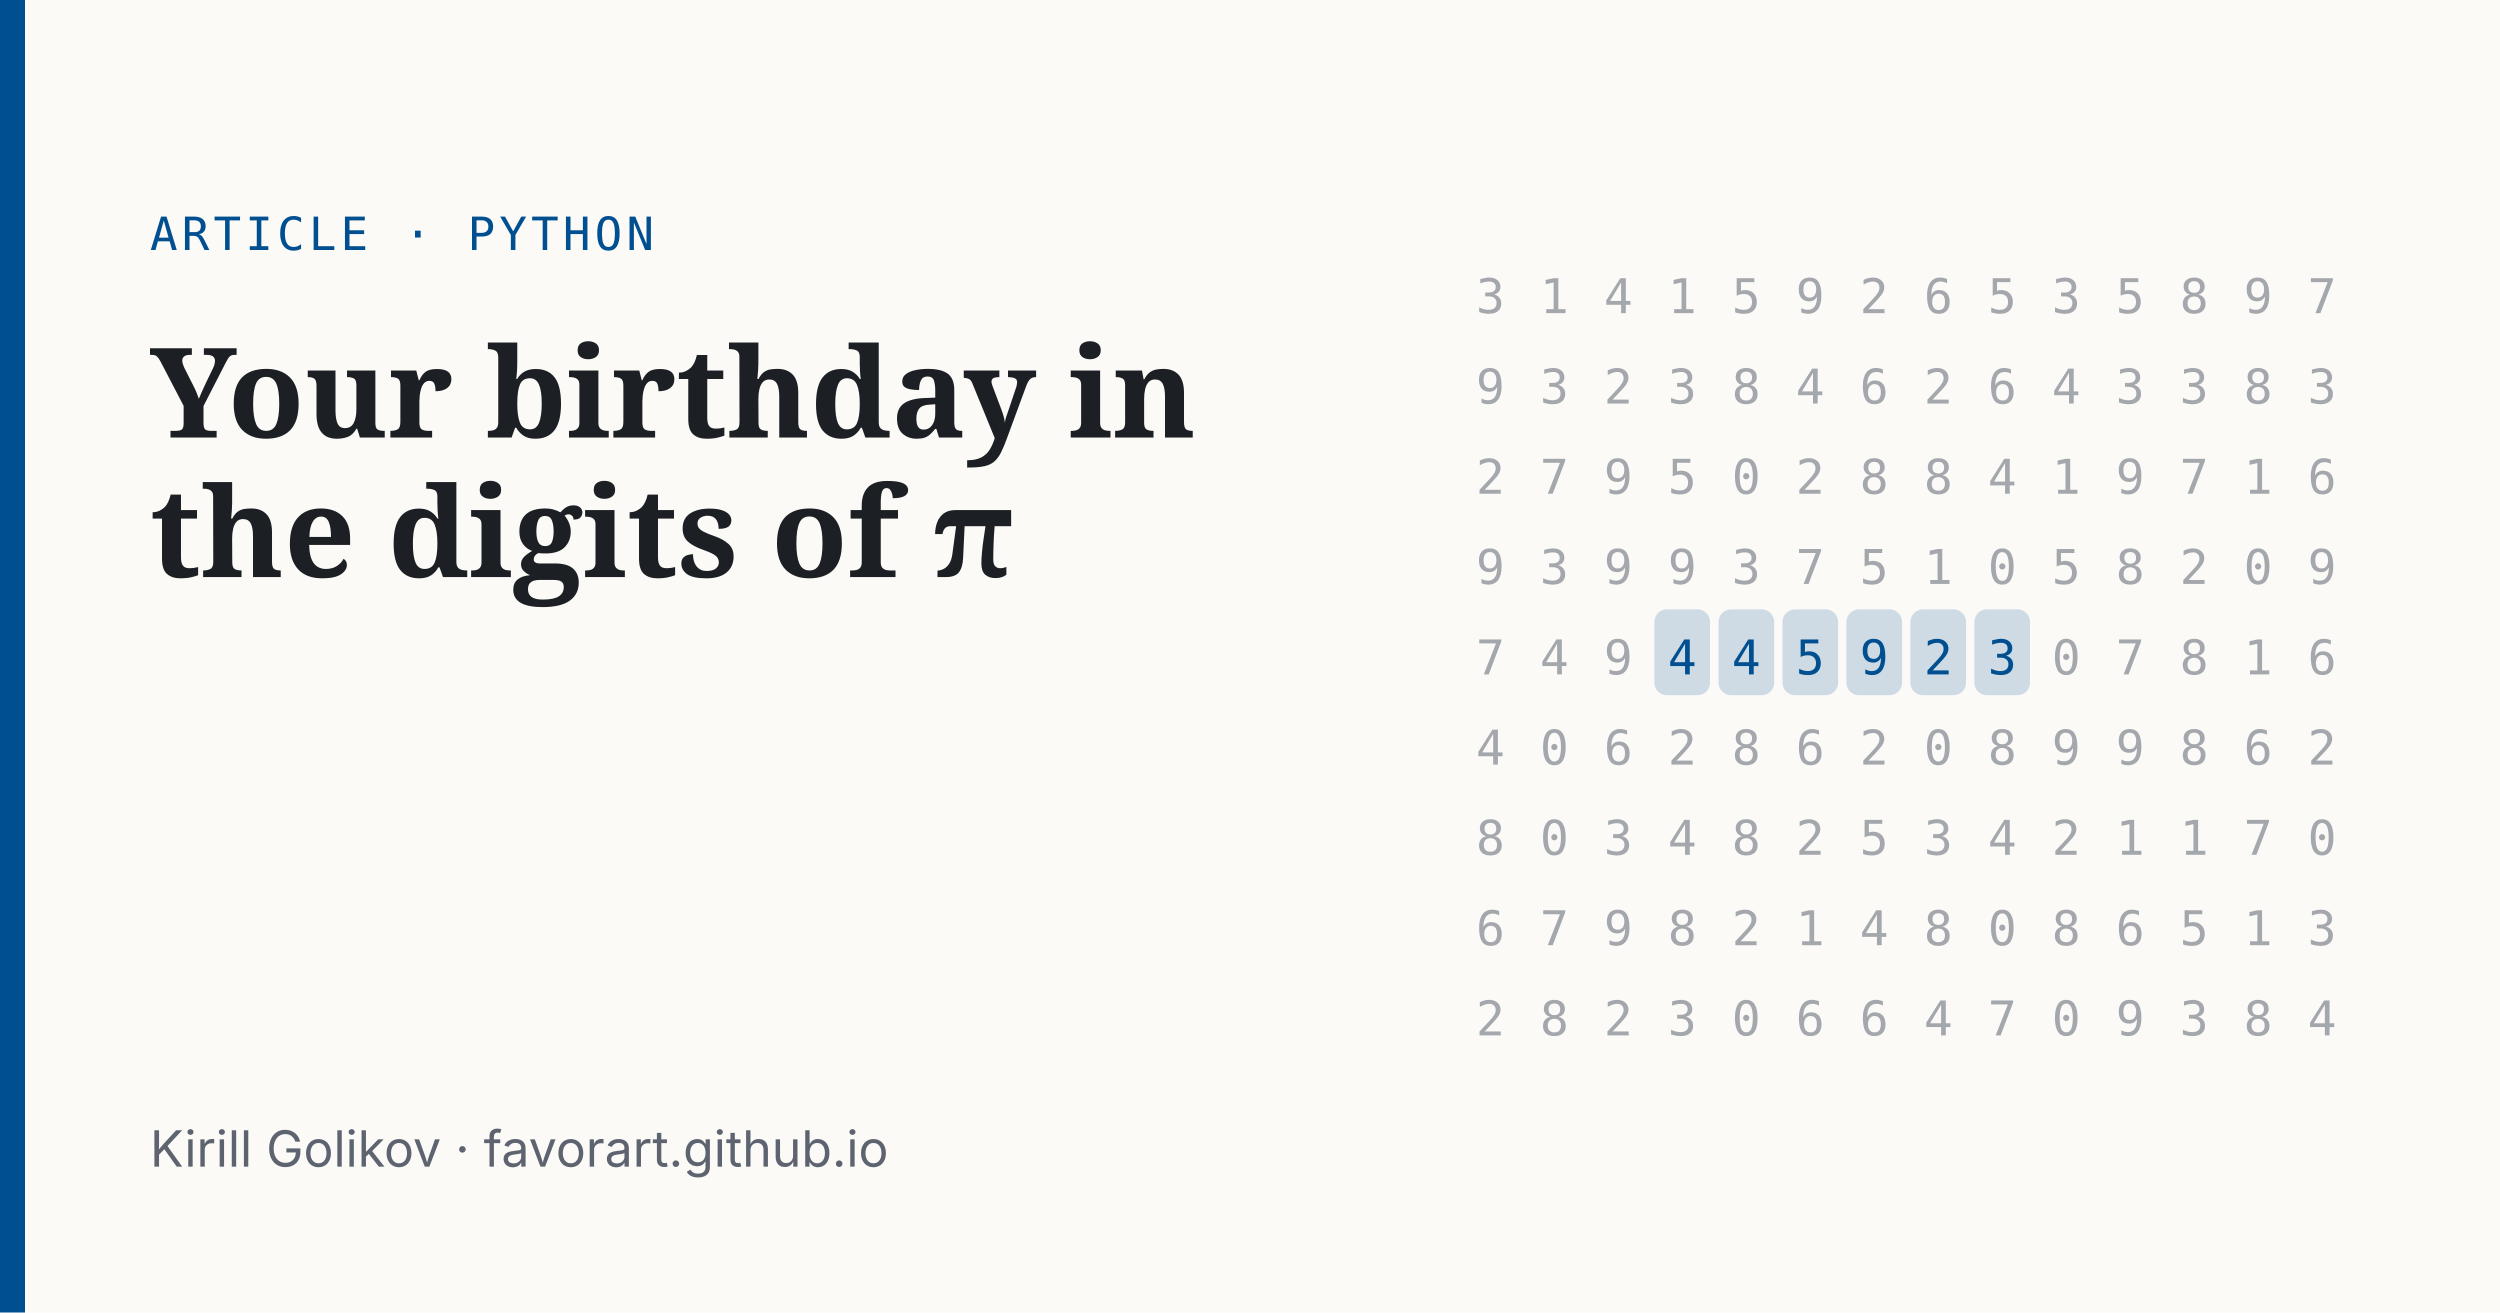
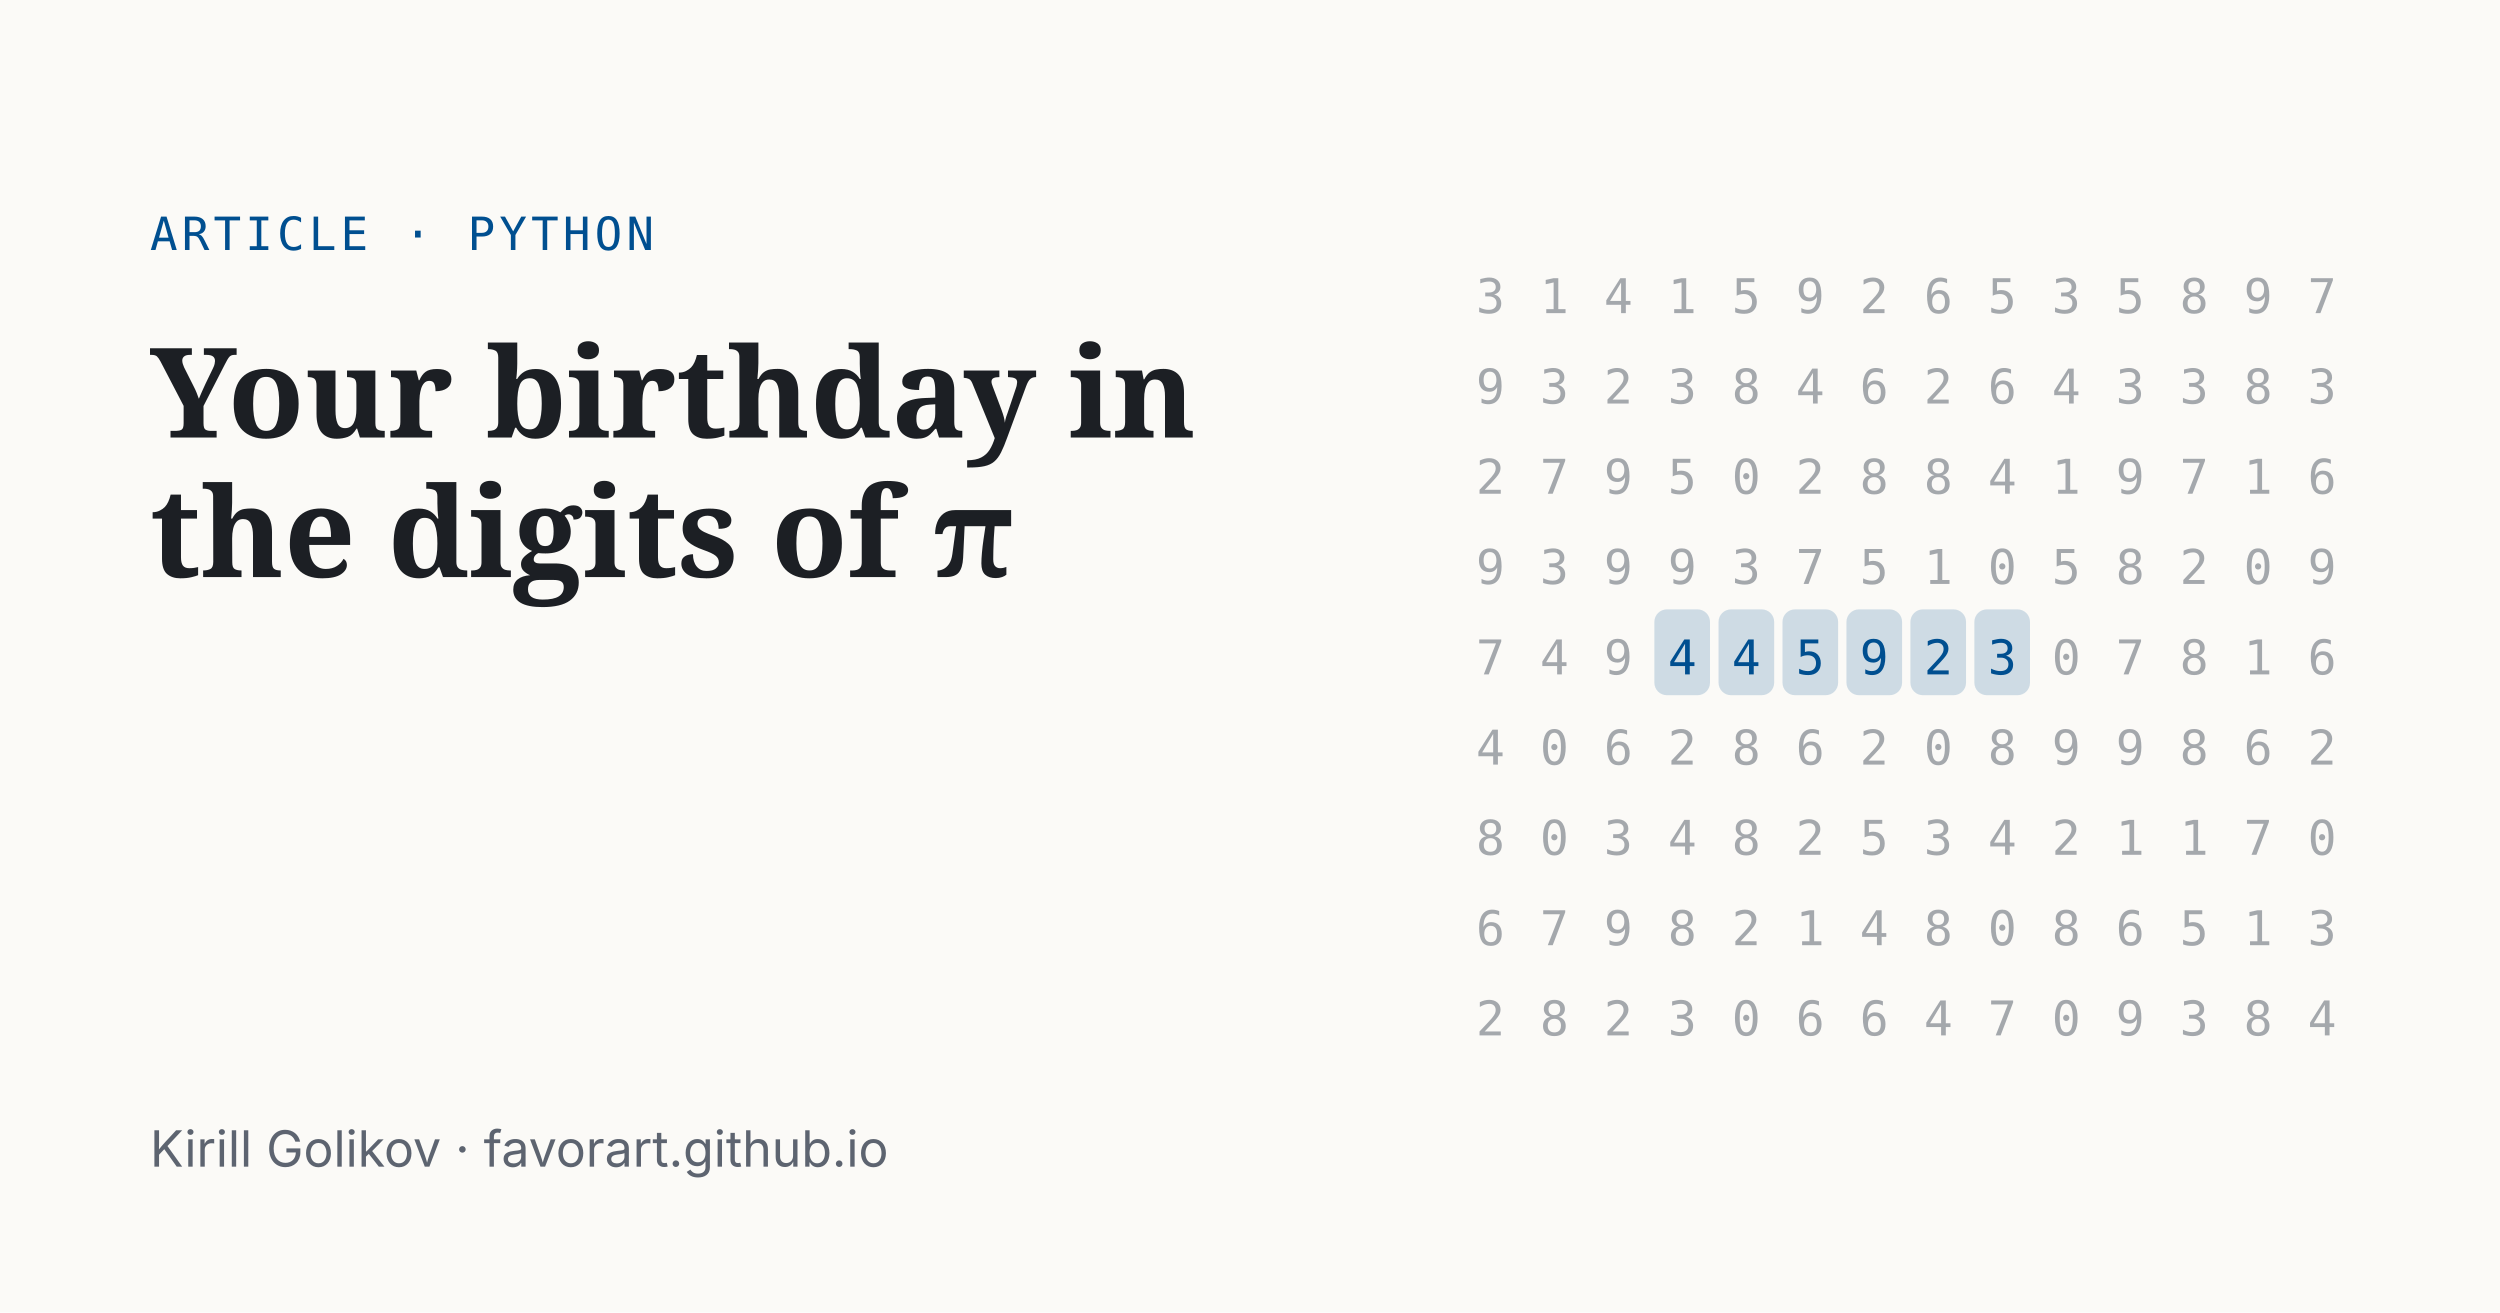
<svg xmlns="http://www.w3.org/2000/svg" width="1200" height="630" viewBox="0 0 1200 630">
  <rect width="1200" height="630" fill="#fbfaf7" />
  <text x="715.4" y="150.3" text-anchor="middle" font-family="'JetBrains Mono', Consolas, monospace" font-size="23" fill="#5d6470" opacity=".55">3</text>
  <text x="746.1" y="150.3" text-anchor="middle" font-family="'JetBrains Mono', Consolas, monospace" font-size="23" fill="#5d6470" opacity=".55">1</text>
  <text x="776.8" y="150.3" text-anchor="middle" font-family="'JetBrains Mono', Consolas, monospace" font-size="23" fill="#5d6470" opacity=".55">4</text>
  <text x="807.5" y="150.3" text-anchor="middle" font-family="'JetBrains Mono', Consolas, monospace" font-size="23" fill="#5d6470" opacity=".55">1</text>
  <text x="838.2" y="150.3" text-anchor="middle" font-family="'JetBrains Mono', Consolas, monospace" font-size="23" fill="#5d6470" opacity=".55">5</text>
  <text x="868.9" y="150.3" text-anchor="middle" font-family="'JetBrains Mono', Consolas, monospace" font-size="23" fill="#5d6470" opacity=".55">9</text>
  <text x="899.6" y="150.3" text-anchor="middle" font-family="'JetBrains Mono', Consolas, monospace" font-size="23" fill="#5d6470" opacity=".55">2</text>
  <text x="930.4" y="150.3" text-anchor="middle" font-family="'JetBrains Mono', Consolas, monospace" font-size="23" fill="#5d6470" opacity=".55">6</text>
  <text x="961.1" y="150.3" text-anchor="middle" font-family="'JetBrains Mono', Consolas, monospace" font-size="23" fill="#5d6470" opacity=".55">5</text>
  <text x="991.8" y="150.3" text-anchor="middle" font-family="'JetBrains Mono', Consolas, monospace" font-size="23" fill="#5d6470" opacity=".55">3</text>
  <text x="1022.5" y="150.3" text-anchor="middle" font-family="'JetBrains Mono', Consolas, monospace" font-size="23" fill="#5d6470" opacity=".55">5</text>
  <text x="1053.2" y="150.3" text-anchor="middle" font-family="'JetBrains Mono', Consolas, monospace" font-size="23" fill="#5d6470" opacity=".55">8</text>
  <text x="1083.9" y="150.3" text-anchor="middle" font-family="'JetBrains Mono', Consolas, monospace" font-size="23" fill="#5d6470" opacity=".55">9</text>
  <text x="1114.6" y="150.3" text-anchor="middle" font-family="'JetBrains Mono', Consolas, monospace" font-size="23" fill="#5d6470" opacity=".55">7</text>
  <text x="715.4" y="193.7" text-anchor="middle" font-family="'JetBrains Mono', Consolas, monospace" font-size="23" fill="#5d6470" opacity=".55">9</text>
  <text x="746.1" y="193.7" text-anchor="middle" font-family="'JetBrains Mono', Consolas, monospace" font-size="23" fill="#5d6470" opacity=".55">3</text>
  <text x="776.8" y="193.7" text-anchor="middle" font-family="'JetBrains Mono', Consolas, monospace" font-size="23" fill="#5d6470" opacity=".55">2</text>
  <text x="807.5" y="193.7" text-anchor="middle" font-family="'JetBrains Mono', Consolas, monospace" font-size="23" fill="#5d6470" opacity=".55">3</text>
  <text x="838.2" y="193.7" text-anchor="middle" font-family="'JetBrains Mono', Consolas, monospace" font-size="23" fill="#5d6470" opacity=".55">8</text>
  <text x="868.9" y="193.7" text-anchor="middle" font-family="'JetBrains Mono', Consolas, monospace" font-size="23" fill="#5d6470" opacity=".55">4</text>
  <text x="899.6" y="193.7" text-anchor="middle" font-family="'JetBrains Mono', Consolas, monospace" font-size="23" fill="#5d6470" opacity=".55">6</text>
  <text x="930.4" y="193.7" text-anchor="middle" font-family="'JetBrains Mono', Consolas, monospace" font-size="23" fill="#5d6470" opacity=".55">2</text>
  <text x="961.1" y="193.7" text-anchor="middle" font-family="'JetBrains Mono', Consolas, monospace" font-size="23" fill="#5d6470" opacity=".55">6</text>
  <text x="991.8" y="193.7" text-anchor="middle" font-family="'JetBrains Mono', Consolas, monospace" font-size="23" fill="#5d6470" opacity=".55">4</text>
  <text x="1022.5" y="193.7" text-anchor="middle" font-family="'JetBrains Mono', Consolas, monospace" font-size="23" fill="#5d6470" opacity=".55">3</text>
  <text x="1053.2" y="193.7" text-anchor="middle" font-family="'JetBrains Mono', Consolas, monospace" font-size="23" fill="#5d6470" opacity=".55">3</text>
  <text x="1083.9" y="193.7" text-anchor="middle" font-family="'JetBrains Mono', Consolas, monospace" font-size="23" fill="#5d6470" opacity=".55">8</text>
  <text x="1114.6" y="193.7" text-anchor="middle" font-family="'JetBrains Mono', Consolas, monospace" font-size="23" fill="#5d6470" opacity=".55">3</text>
  <text x="715.4" y="237.0" text-anchor="middle" font-family="'JetBrains Mono', Consolas, monospace" font-size="23" fill="#5d6470" opacity=".55">2</text>
  <text x="746.1" y="237.0" text-anchor="middle" font-family="'JetBrains Mono', Consolas, monospace" font-size="23" fill="#5d6470" opacity=".55">7</text>
  <text x="776.8" y="237.0" text-anchor="middle" font-family="'JetBrains Mono', Consolas, monospace" font-size="23" fill="#5d6470" opacity=".55">9</text>
  <text x="807.5" y="237.0" text-anchor="middle" font-family="'JetBrains Mono', Consolas, monospace" font-size="23" fill="#5d6470" opacity=".55">5</text>
  <text x="838.2" y="237.0" text-anchor="middle" font-family="'JetBrains Mono', Consolas, monospace" font-size="23" fill="#5d6470" opacity=".55">0</text>
  <text x="868.9" y="237.0" text-anchor="middle" font-family="'JetBrains Mono', Consolas, monospace" font-size="23" fill="#5d6470" opacity=".55">2</text>
  <text x="899.6" y="237.0" text-anchor="middle" font-family="'JetBrains Mono', Consolas, monospace" font-size="23" fill="#5d6470" opacity=".55">8</text>
  <text x="930.4" y="237.0" text-anchor="middle" font-family="'JetBrains Mono', Consolas, monospace" font-size="23" fill="#5d6470" opacity=".55">8</text>
  <text x="961.1" y="237.0" text-anchor="middle" font-family="'JetBrains Mono', Consolas, monospace" font-size="23" fill="#5d6470" opacity=".55">4</text>
  <text x="991.8" y="237.0" text-anchor="middle" font-family="'JetBrains Mono', Consolas, monospace" font-size="23" fill="#5d6470" opacity=".55">1</text>
  <text x="1022.5" y="237.0" text-anchor="middle" font-family="'JetBrains Mono', Consolas, monospace" font-size="23" fill="#5d6470" opacity=".55">9</text>
  <text x="1053.2" y="237.0" text-anchor="middle" font-family="'JetBrains Mono', Consolas, monospace" font-size="23" fill="#5d6470" opacity=".55">7</text>
  <text x="1083.9" y="237.0" text-anchor="middle" font-family="'JetBrains Mono', Consolas, monospace" font-size="23" fill="#5d6470" opacity=".55">1</text>
  <text x="1114.6" y="237.0" text-anchor="middle" font-family="'JetBrains Mono', Consolas, monospace" font-size="23" fill="#5d6470" opacity=".55">6</text>
  <text x="715.4" y="280.3" text-anchor="middle" font-family="'JetBrains Mono', Consolas, monospace" font-size="23" fill="#5d6470" opacity=".55">9</text>
  <text x="746.1" y="280.3" text-anchor="middle" font-family="'JetBrains Mono', Consolas, monospace" font-size="23" fill="#5d6470" opacity=".55">3</text>
  <text x="776.8" y="280.3" text-anchor="middle" font-family="'JetBrains Mono', Consolas, monospace" font-size="23" fill="#5d6470" opacity=".55">9</text>
  <text x="807.5" y="280.3" text-anchor="middle" font-family="'JetBrains Mono', Consolas, monospace" font-size="23" fill="#5d6470" opacity=".55">9</text>
  <text x="838.2" y="280.3" text-anchor="middle" font-family="'JetBrains Mono', Consolas, monospace" font-size="23" fill="#5d6470" opacity=".55">3</text>
  <text x="868.9" y="280.3" text-anchor="middle" font-family="'JetBrains Mono', Consolas, monospace" font-size="23" fill="#5d6470" opacity=".55">7</text>
  <text x="899.6" y="280.3" text-anchor="middle" font-family="'JetBrains Mono', Consolas, monospace" font-size="23" fill="#5d6470" opacity=".55">5</text>
  <text x="930.4" y="280.3" text-anchor="middle" font-family="'JetBrains Mono', Consolas, monospace" font-size="23" fill="#5d6470" opacity=".55">1</text>
  <text x="961.1" y="280.3" text-anchor="middle" font-family="'JetBrains Mono', Consolas, monospace" font-size="23" fill="#5d6470" opacity=".55">0</text>
  <text x="991.8" y="280.3" text-anchor="middle" font-family="'JetBrains Mono', Consolas, monospace" font-size="23" fill="#5d6470" opacity=".55">5</text>
  <text x="1022.5" y="280.3" text-anchor="middle" font-family="'JetBrains Mono', Consolas, monospace" font-size="23" fill="#5d6470" opacity=".55">8</text>
  <text x="1053.2" y="280.3" text-anchor="middle" font-family="'JetBrains Mono', Consolas, monospace" font-size="23" fill="#5d6470" opacity=".55">2</text>
  <text x="1083.9" y="280.3" text-anchor="middle" font-family="'JetBrains Mono', Consolas, monospace" font-size="23" fill="#5d6470" opacity=".55">0</text>
  <text x="1114.6" y="280.3" text-anchor="middle" font-family="'JetBrains Mono', Consolas, monospace" font-size="23" fill="#5d6470" opacity=".55">9</text>
  <text x="715.4" y="323.7" text-anchor="middle" font-family="'JetBrains Mono', Consolas, monospace" font-size="23" fill="#5d6470" opacity=".55">7</text>
  <text x="746.1" y="323.7" text-anchor="middle" font-family="'JetBrains Mono', Consolas, monospace" font-size="23" fill="#5d6470" opacity=".55">4</text>
  <text x="776.8" y="323.7" text-anchor="middle" font-family="'JetBrains Mono', Consolas, monospace" font-size="23" fill="#5d6470" opacity=".55">9</text>
  <rect x="794.1" y="292.5" width="26.7" height="41.2" rx="6" fill="#004f90" opacity=".18" />
  <text x="807.5" y="323.7" text-anchor="middle" font-family="'JetBrains Mono', Consolas, monospace" font-size="23" fill="#004f90" opacity="1">4</text>
  <rect x="824.9" y="292.5" width="26.7" height="41.2" rx="6" fill="#004f90" opacity=".18" />
  <text x="838.2" y="323.7" text-anchor="middle" font-family="'JetBrains Mono', Consolas, monospace" font-size="23" fill="#004f90" opacity="1">4</text>
  <rect x="855.6" y="292.5" width="26.7" height="41.2" rx="6" fill="#004f90" opacity=".18" />
  <text x="868.9" y="323.7" text-anchor="middle" font-family="'JetBrains Mono', Consolas, monospace" font-size="23" fill="#004f90" opacity="1">5</text>
  <rect x="886.3" y="292.5" width="26.7" height="41.2" rx="6" fill="#004f90" opacity=".18" />
  <text x="899.6" y="323.7" text-anchor="middle" font-family="'JetBrains Mono', Consolas, monospace" font-size="23" fill="#004f90" opacity="1">9</text>
  <rect x="917.0" y="292.5" width="26.7" height="41.2" rx="6" fill="#004f90" opacity=".18" />
  <text x="930.4" y="323.7" text-anchor="middle" font-family="'JetBrains Mono', Consolas, monospace" font-size="23" fill="#004f90" opacity="1">2</text>
  <rect x="947.7" y="292.5" width="26.7" height="41.2" rx="6" fill="#004f90" opacity=".18" />
  <text x="961.1" y="323.7" text-anchor="middle" font-family="'JetBrains Mono', Consolas, monospace" font-size="23" fill="#004f90" opacity="1">3</text>
  <text x="991.8" y="323.7" text-anchor="middle" font-family="'JetBrains Mono', Consolas, monospace" font-size="23" fill="#5d6470" opacity=".55">0</text>
  <text x="1022.5" y="323.7" text-anchor="middle" font-family="'JetBrains Mono', Consolas, monospace" font-size="23" fill="#5d6470" opacity=".55">7</text>
  <text x="1053.2" y="323.7" text-anchor="middle" font-family="'JetBrains Mono', Consolas, monospace" font-size="23" fill="#5d6470" opacity=".55">8</text>
  <text x="1083.9" y="323.7" text-anchor="middle" font-family="'JetBrains Mono', Consolas, monospace" font-size="23" fill="#5d6470" opacity=".55">1</text>
  <text x="1114.6" y="323.7" text-anchor="middle" font-family="'JetBrains Mono', Consolas, monospace" font-size="23" fill="#5d6470" opacity=".55">6</text>
  <text x="715.4" y="367.0" text-anchor="middle" font-family="'JetBrains Mono', Consolas, monospace" font-size="23" fill="#5d6470" opacity=".55">4</text>
  <text x="746.1" y="367.0" text-anchor="middle" font-family="'JetBrains Mono', Consolas, monospace" font-size="23" fill="#5d6470" opacity=".55">0</text>
  <text x="776.8" y="367.0" text-anchor="middle" font-family="'JetBrains Mono', Consolas, monospace" font-size="23" fill="#5d6470" opacity=".55">6</text>
  <text x="807.5" y="367.0" text-anchor="middle" font-family="'JetBrains Mono', Consolas, monospace" font-size="23" fill="#5d6470" opacity=".55">2</text>
  <text x="838.2" y="367.0" text-anchor="middle" font-family="'JetBrains Mono', Consolas, monospace" font-size="23" fill="#5d6470" opacity=".55">8</text>
  <text x="868.9" y="367.0" text-anchor="middle" font-family="'JetBrains Mono', Consolas, monospace" font-size="23" fill="#5d6470" opacity=".55">6</text>
  <text x="899.6" y="367.0" text-anchor="middle" font-family="'JetBrains Mono', Consolas, monospace" font-size="23" fill="#5d6470" opacity=".55">2</text>
  <text x="930.4" y="367.0" text-anchor="middle" font-family="'JetBrains Mono', Consolas, monospace" font-size="23" fill="#5d6470" opacity=".55">0</text>
  <text x="961.1" y="367.0" text-anchor="middle" font-family="'JetBrains Mono', Consolas, monospace" font-size="23" fill="#5d6470" opacity=".55">8</text>
  <text x="991.8" y="367.0" text-anchor="middle" font-family="'JetBrains Mono', Consolas, monospace" font-size="23" fill="#5d6470" opacity=".55">9</text>
  <text x="1022.5" y="367.0" text-anchor="middle" font-family="'JetBrains Mono', Consolas, monospace" font-size="23" fill="#5d6470" opacity=".55">9</text>
  <text x="1053.2" y="367.0" text-anchor="middle" font-family="'JetBrains Mono', Consolas, monospace" font-size="23" fill="#5d6470" opacity=".55">8</text>
  <text x="1083.9" y="367.0" text-anchor="middle" font-family="'JetBrains Mono', Consolas, monospace" font-size="23" fill="#5d6470" opacity=".55">6</text>
  <text x="1114.6" y="367.0" text-anchor="middle" font-family="'JetBrains Mono', Consolas, monospace" font-size="23" fill="#5d6470" opacity=".55">2</text>
  <text x="715.4" y="410.3" text-anchor="middle" font-family="'JetBrains Mono', Consolas, monospace" font-size="23" fill="#5d6470" opacity=".55">8</text>
  <text x="746.1" y="410.3" text-anchor="middle" font-family="'JetBrains Mono', Consolas, monospace" font-size="23" fill="#5d6470" opacity=".55">0</text>
  <text x="776.8" y="410.3" text-anchor="middle" font-family="'JetBrains Mono', Consolas, monospace" font-size="23" fill="#5d6470" opacity=".55">3</text>
  <text x="807.5" y="410.3" text-anchor="middle" font-family="'JetBrains Mono', Consolas, monospace" font-size="23" fill="#5d6470" opacity=".55">4</text>
  <text x="838.2" y="410.3" text-anchor="middle" font-family="'JetBrains Mono', Consolas, monospace" font-size="23" fill="#5d6470" opacity=".55">8</text>
  <text x="868.9" y="410.3" text-anchor="middle" font-family="'JetBrains Mono', Consolas, monospace" font-size="23" fill="#5d6470" opacity=".55">2</text>
  <text x="899.6" y="410.3" text-anchor="middle" font-family="'JetBrains Mono', Consolas, monospace" font-size="23" fill="#5d6470" opacity=".55">5</text>
  <text x="930.4" y="410.3" text-anchor="middle" font-family="'JetBrains Mono', Consolas, monospace" font-size="23" fill="#5d6470" opacity=".55">3</text>
  <text x="961.1" y="410.3" text-anchor="middle" font-family="'JetBrains Mono', Consolas, monospace" font-size="23" fill="#5d6470" opacity=".55">4</text>
  <text x="991.8" y="410.3" text-anchor="middle" font-family="'JetBrains Mono', Consolas, monospace" font-size="23" fill="#5d6470" opacity=".55">2</text>
  <text x="1022.5" y="410.3" text-anchor="middle" font-family="'JetBrains Mono', Consolas, monospace" font-size="23" fill="#5d6470" opacity=".55">1</text>
  <text x="1053.2" y="410.3" text-anchor="middle" font-family="'JetBrains Mono', Consolas, monospace" font-size="23" fill="#5d6470" opacity=".55">1</text>
  <text x="1083.9" y="410.3" text-anchor="middle" font-family="'JetBrains Mono', Consolas, monospace" font-size="23" fill="#5d6470" opacity=".55">7</text>
  <text x="1114.6" y="410.3" text-anchor="middle" font-family="'JetBrains Mono', Consolas, monospace" font-size="23" fill="#5d6470" opacity=".55">0</text>
  <text x="715.4" y="453.7" text-anchor="middle" font-family="'JetBrains Mono', Consolas, monospace" font-size="23" fill="#5d6470" opacity=".55">6</text>
  <text x="746.1" y="453.7" text-anchor="middle" font-family="'JetBrains Mono', Consolas, monospace" font-size="23" fill="#5d6470" opacity=".55">7</text>
  <text x="776.8" y="453.7" text-anchor="middle" font-family="'JetBrains Mono', Consolas, monospace" font-size="23" fill="#5d6470" opacity=".55">9</text>
  <text x="807.5" y="453.7" text-anchor="middle" font-family="'JetBrains Mono', Consolas, monospace" font-size="23" fill="#5d6470" opacity=".55">8</text>
  <text x="838.2" y="453.7" text-anchor="middle" font-family="'JetBrains Mono', Consolas, monospace" font-size="23" fill="#5d6470" opacity=".55">2</text>
  <text x="868.9" y="453.7" text-anchor="middle" font-family="'JetBrains Mono', Consolas, monospace" font-size="23" fill="#5d6470" opacity=".55">1</text>
  <text x="899.6" y="453.7" text-anchor="middle" font-family="'JetBrains Mono', Consolas, monospace" font-size="23" fill="#5d6470" opacity=".55">4</text>
  <text x="930.4" y="453.7" text-anchor="middle" font-family="'JetBrains Mono', Consolas, monospace" font-size="23" fill="#5d6470" opacity=".55">8</text>
  <text x="961.1" y="453.7" text-anchor="middle" font-family="'JetBrains Mono', Consolas, monospace" font-size="23" fill="#5d6470" opacity=".55">0</text>
  <text x="991.8" y="453.7" text-anchor="middle" font-family="'JetBrains Mono', Consolas, monospace" font-size="23" fill="#5d6470" opacity=".55">8</text>
  <text x="1022.5" y="453.7" text-anchor="middle" font-family="'JetBrains Mono', Consolas, monospace" font-size="23" fill="#5d6470" opacity=".55">6</text>
  <text x="1053.2" y="453.7" text-anchor="middle" font-family="'JetBrains Mono', Consolas, monospace" font-size="23" fill="#5d6470" opacity=".55">5</text>
  <text x="1083.9" y="453.7" text-anchor="middle" font-family="'JetBrains Mono', Consolas, monospace" font-size="23" fill="#5d6470" opacity=".55">1</text>
  <text x="1114.6" y="453.7" text-anchor="middle" font-family="'JetBrains Mono', Consolas, monospace" font-size="23" fill="#5d6470" opacity=".55">3</text>
  <text x="715.4" y="497.0" text-anchor="middle" font-family="'JetBrains Mono', Consolas, monospace" font-size="23" fill="#5d6470" opacity=".55">2</text>
  <text x="746.1" y="497.0" text-anchor="middle" font-family="'JetBrains Mono', Consolas, monospace" font-size="23" fill="#5d6470" opacity=".55">8</text>
  <text x="776.8" y="497.0" text-anchor="middle" font-family="'JetBrains Mono', Consolas, monospace" font-size="23" fill="#5d6470" opacity=".55">2</text>
  <text x="807.5" y="497.0" text-anchor="middle" font-family="'JetBrains Mono', Consolas, monospace" font-size="23" fill="#5d6470" opacity=".55">3</text>
  <text x="838.2" y="497.0" text-anchor="middle" font-family="'JetBrains Mono', Consolas, monospace" font-size="23" fill="#5d6470" opacity=".55">0</text>
  <text x="868.9" y="497.0" text-anchor="middle" font-family="'JetBrains Mono', Consolas, monospace" font-size="23" fill="#5d6470" opacity=".55">6</text>
  <text x="899.6" y="497.0" text-anchor="middle" font-family="'JetBrains Mono', Consolas, monospace" font-size="23" fill="#5d6470" opacity=".55">6</text>
  <text x="930.4" y="497.0" text-anchor="middle" font-family="'JetBrains Mono', Consolas, monospace" font-size="23" fill="#5d6470" opacity=".55">4</text>
  <text x="961.1" y="497.0" text-anchor="middle" font-family="'JetBrains Mono', Consolas, monospace" font-size="23" fill="#5d6470" opacity=".55">7</text>
  <text x="991.8" y="497.0" text-anchor="middle" font-family="'JetBrains Mono', Consolas, monospace" font-size="23" fill="#5d6470" opacity=".55">0</text>
  <text x="1022.5" y="497.0" text-anchor="middle" font-family="'JetBrains Mono', Consolas, monospace" font-size="23" fill="#5d6470" opacity=".55">9</text>
  <text x="1053.2" y="497.0" text-anchor="middle" font-family="'JetBrains Mono', Consolas, monospace" font-size="23" fill="#5d6470" opacity=".55">3</text>
  <text x="1083.9" y="497.0" text-anchor="middle" font-family="'JetBrains Mono', Consolas, monospace" font-size="23" fill="#5d6470" opacity=".55">8</text>
  <text x="1114.6" y="497.0" text-anchor="middle" font-family="'JetBrains Mono', Consolas, monospace" font-size="23" fill="#5d6470" opacity=".55">4</text>
-   <rect x="0" y="0" width="12" height="630" fill="#004f90" />
  <text x="72" y="120" font-family="'JetBrains Mono', Consolas, monospace" font-size="22" letter-spacing="2" fill="#004f90">ARTICLE · PYTHON</text>
  <text x="72" y="210" font-family="'Source Serif 4', Georgia, serif" font-weight="600" font-size="60" fill="#1c1f24">Your birthday in</text>
  <text x="72" y="277" font-family="'Source Serif 4', Georgia, serif" font-weight="600" font-size="60" fill="#1c1f24">the digits of π</text>
  <text x="72" y="560" font-family="Inter, Arial, sans-serif" font-size="24" fill="#5d6470">Kirill Golikov · favorart.github.io</text>
</svg>
